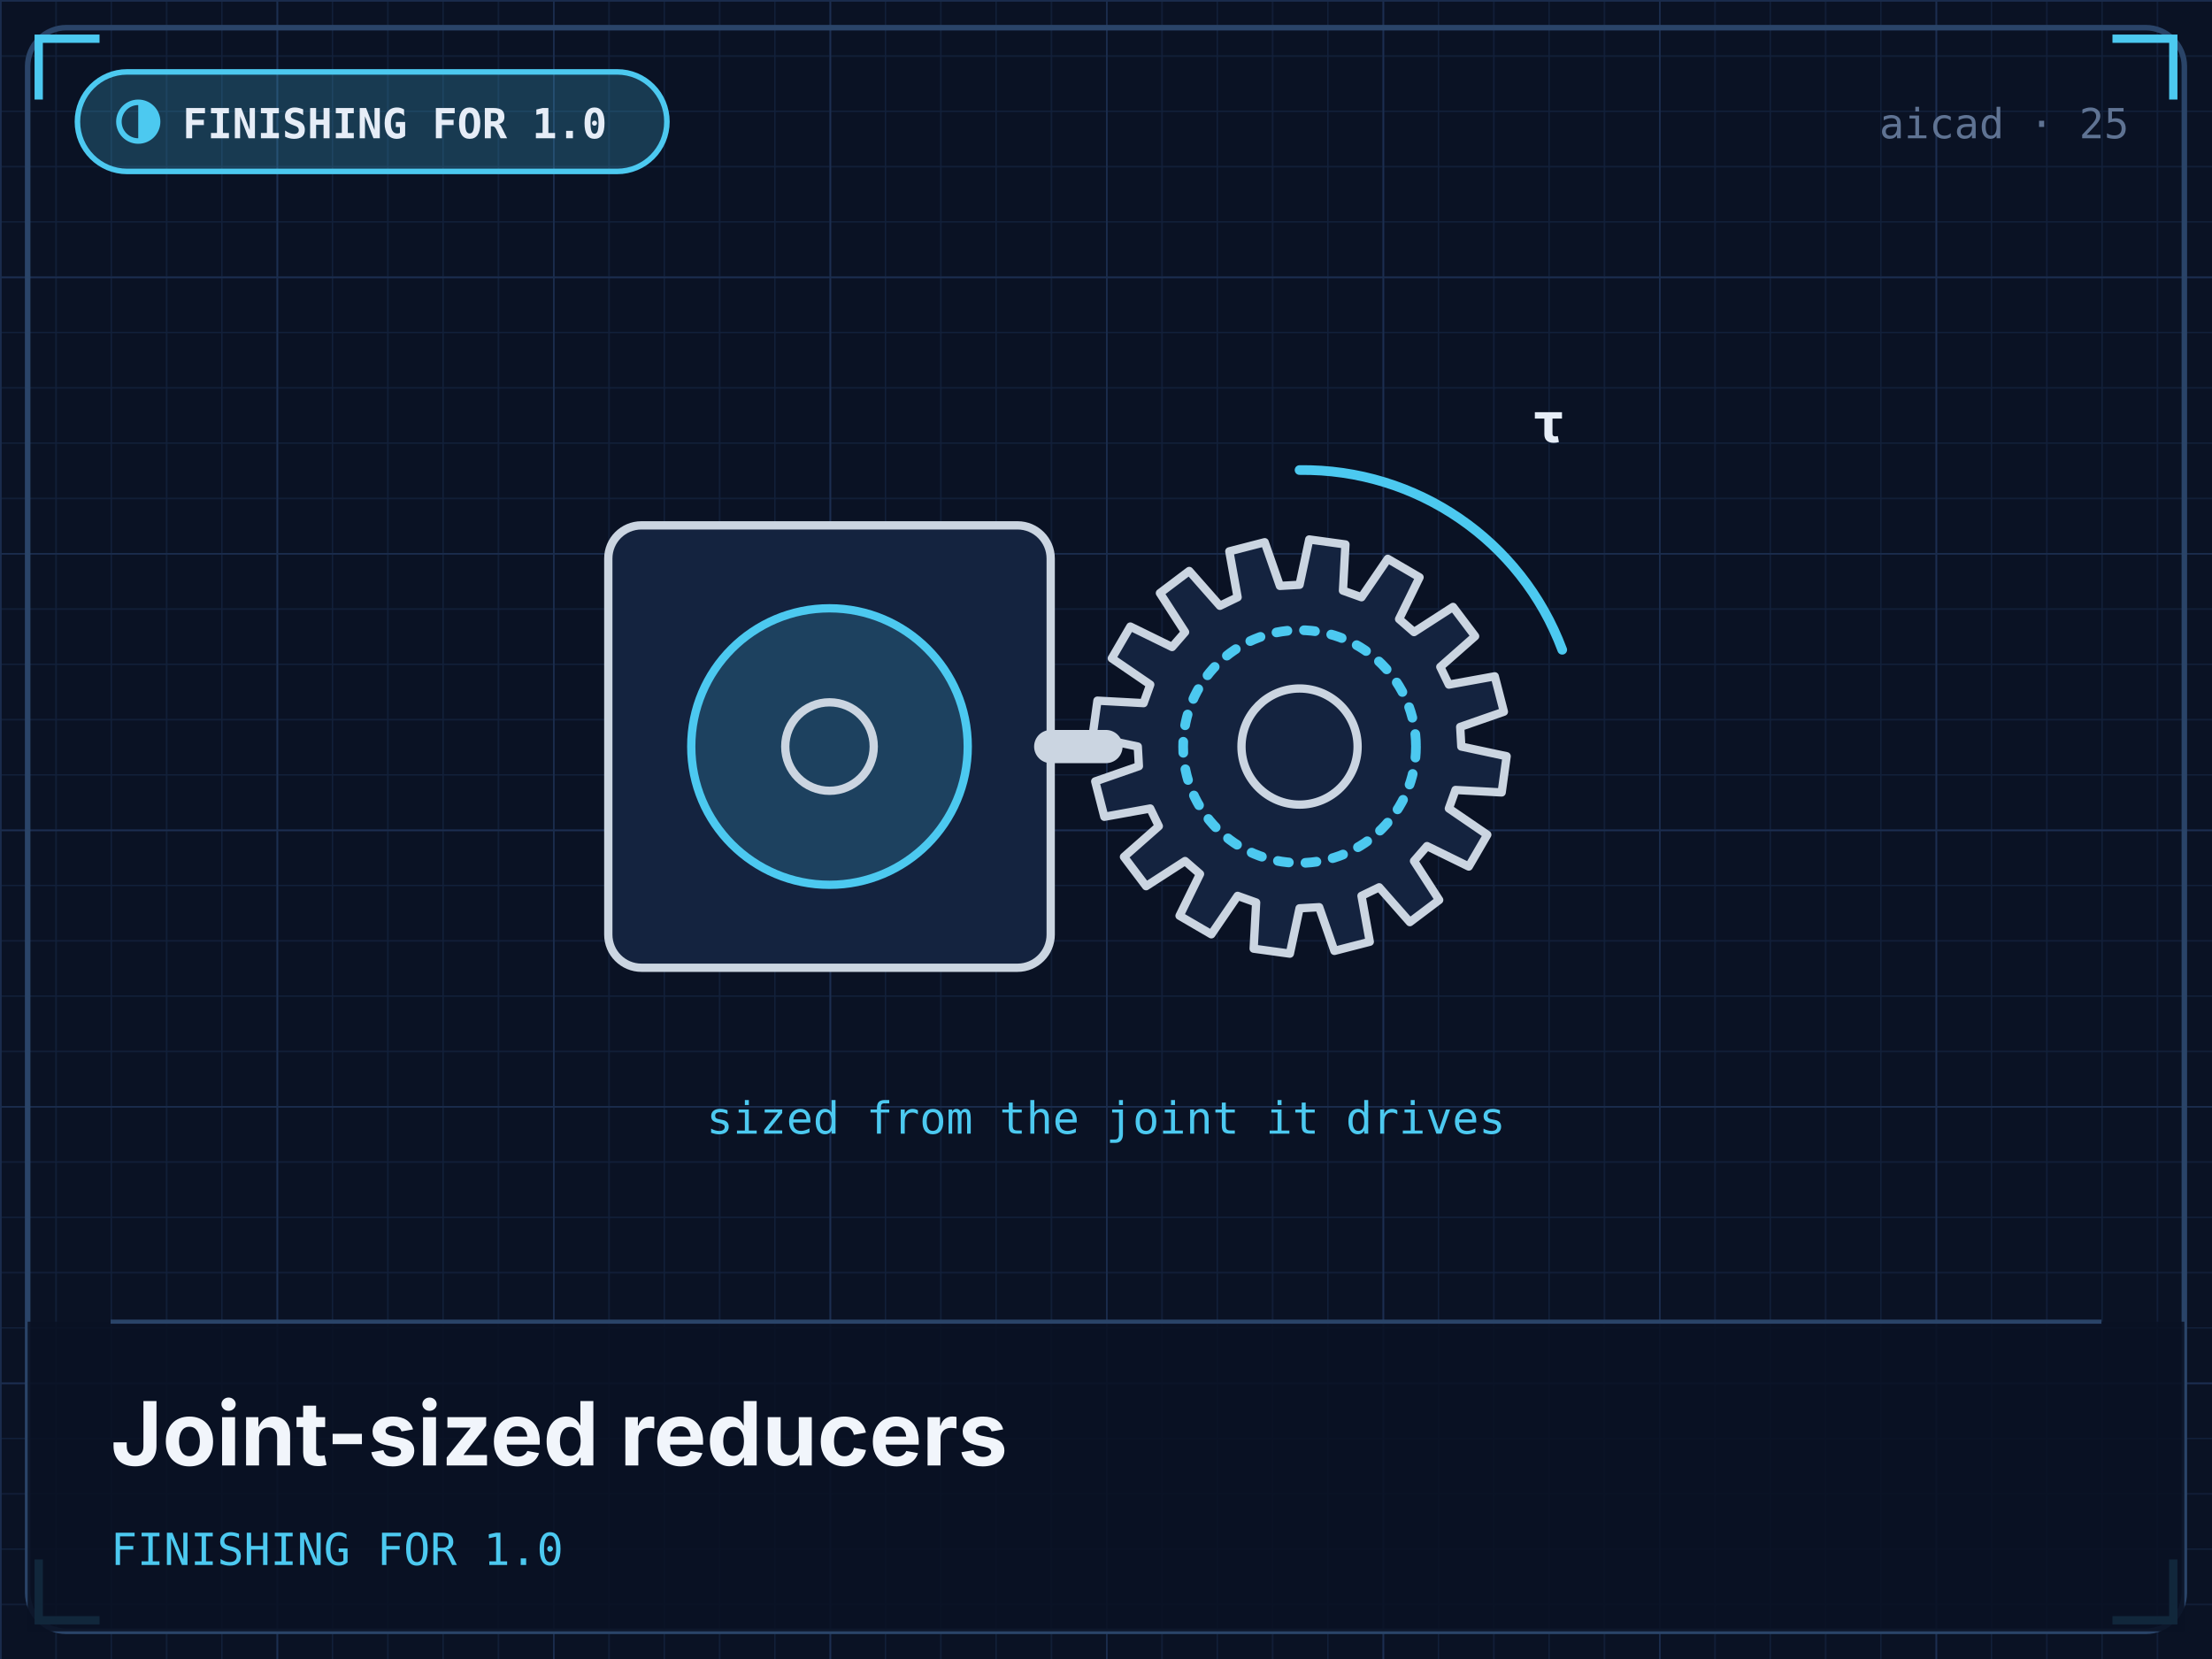
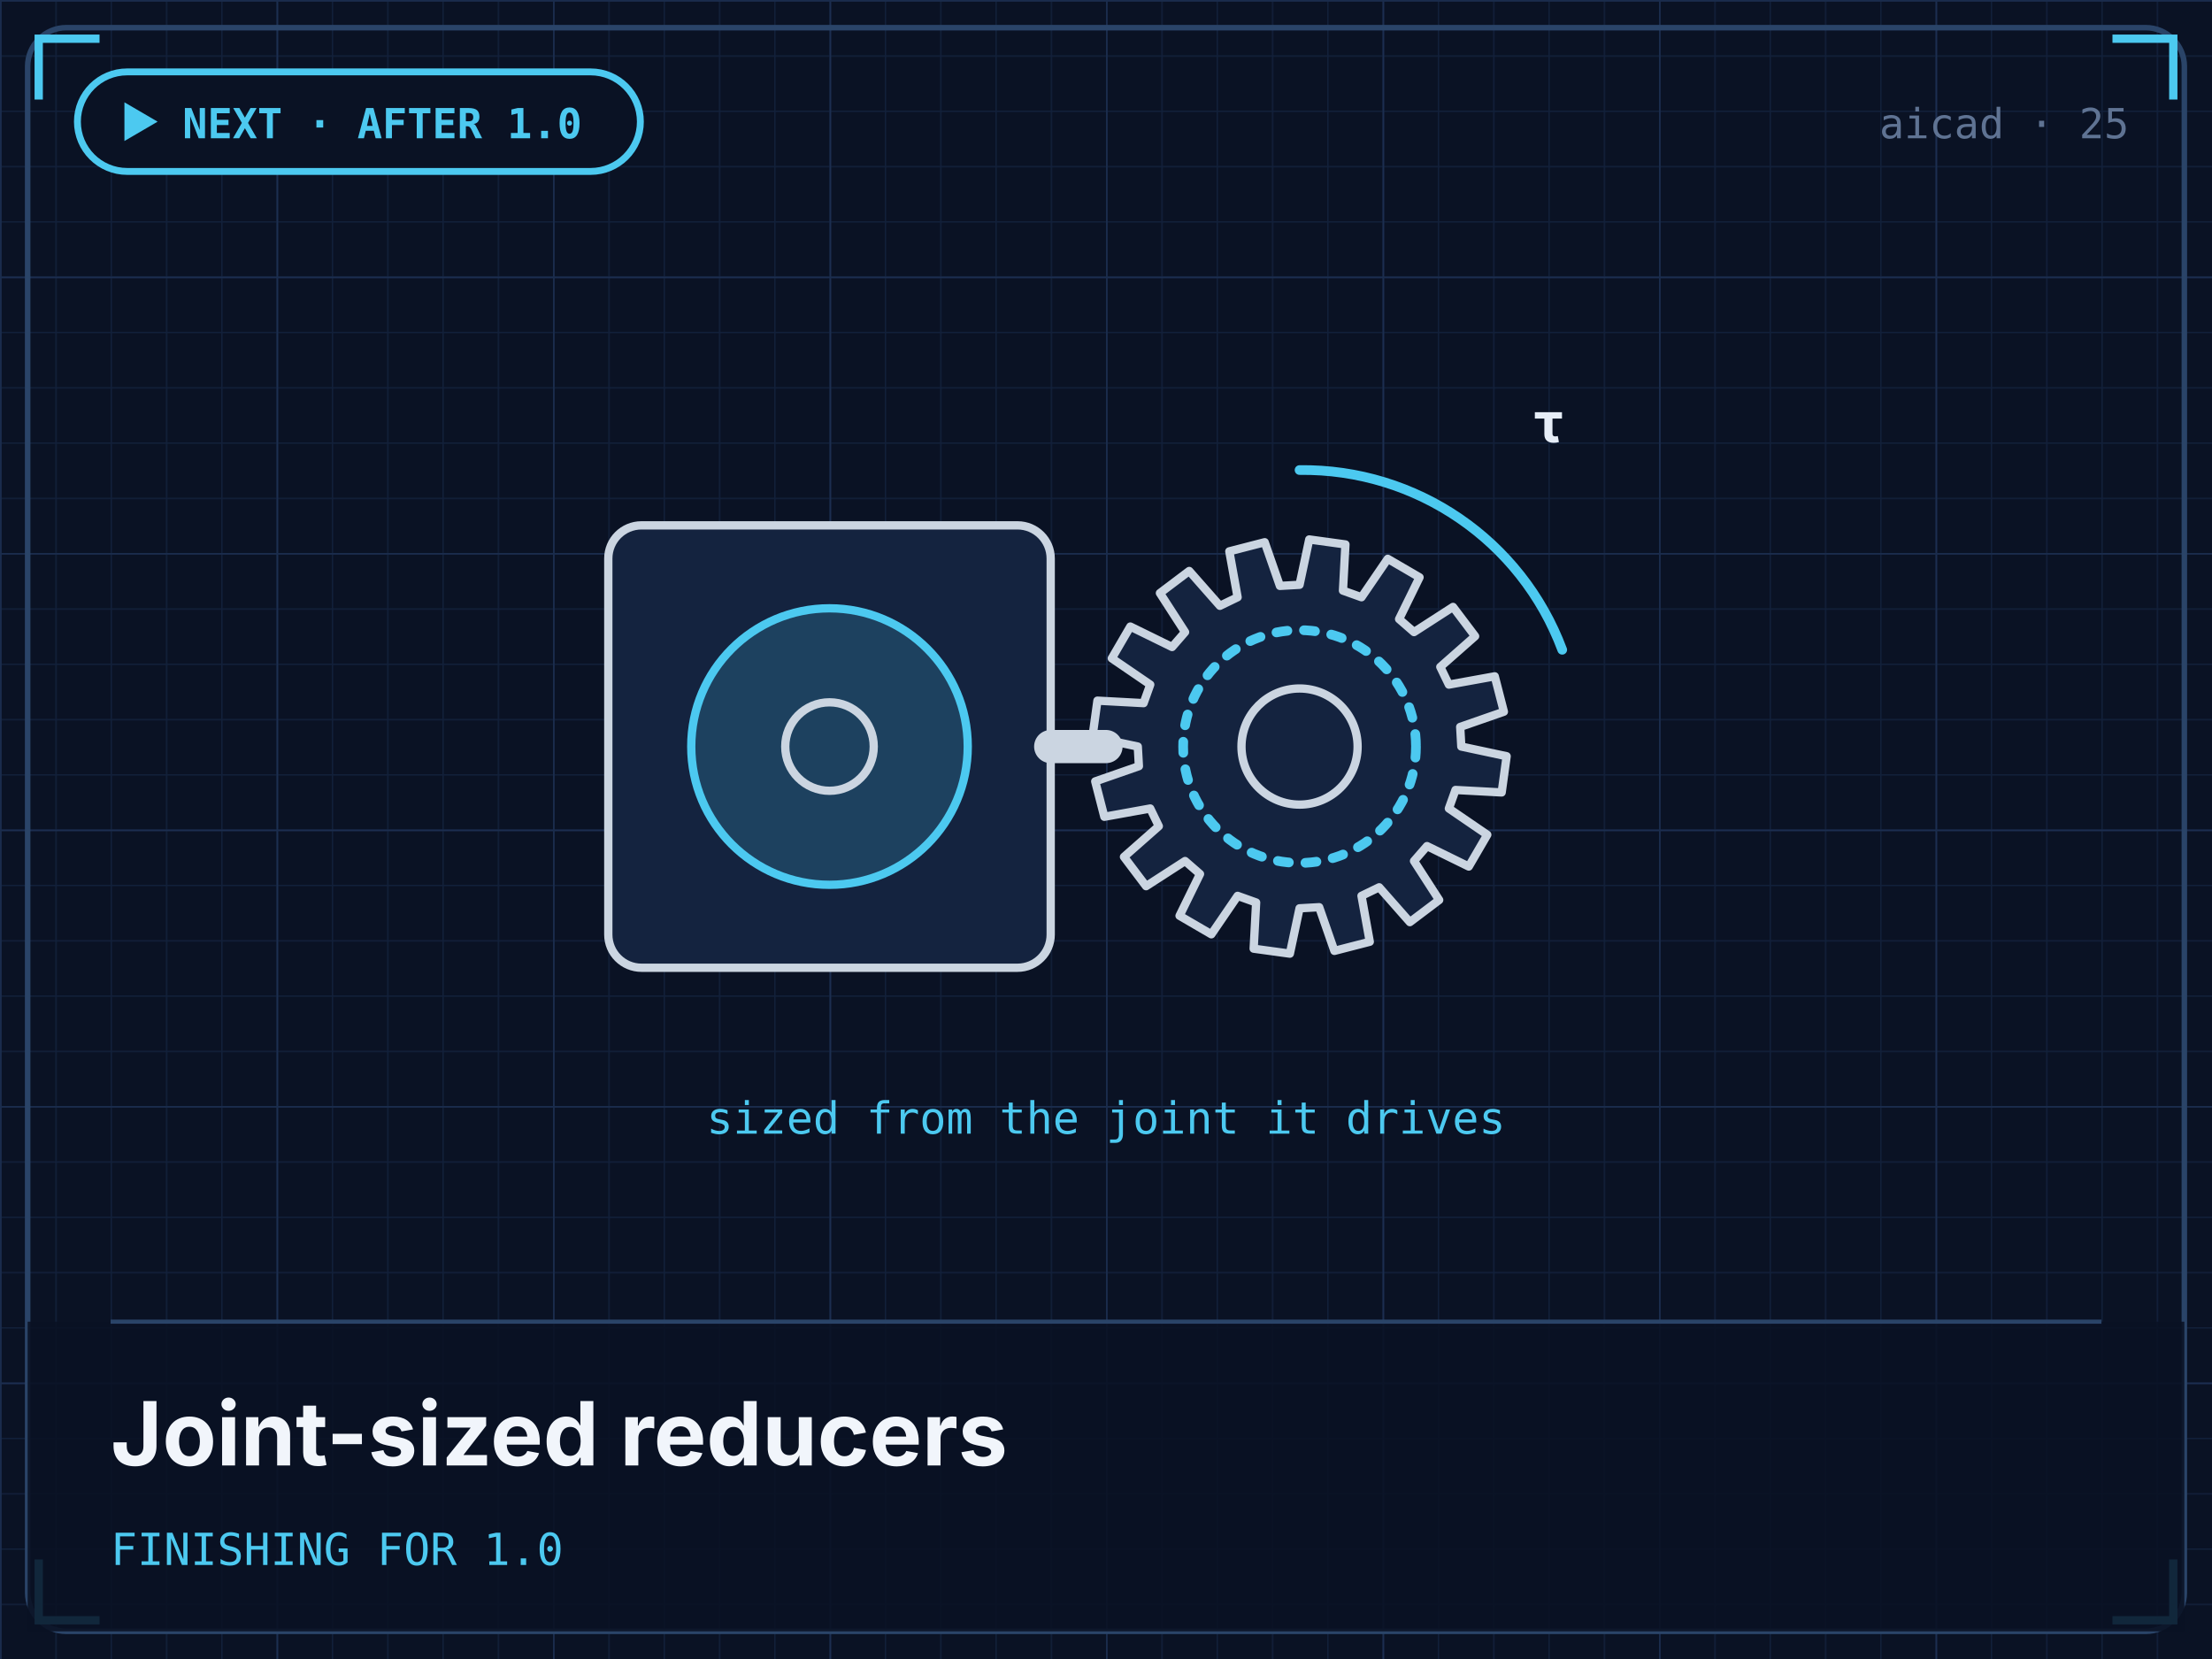
<svg xmlns="http://www.w3.org/2000/svg" width="800" height="600" viewBox="0 0 800 600" role="img" aria-label="Joint-sized reducers">
  <style>
.ln{fill:none;stroke:#e6edf7;stroke-width:3;stroke-linejoin:round;stroke-linecap:round}
.lf{fill:#14233f;stroke:#e6edf7;stroke-width:3;stroke-linejoin:round}
.lfi{fill:none;stroke:#14233f}
.lf2{fill:#0f1b33;stroke:#9fb3cf;stroke-width:2.5;stroke-linejoin:round}
.lf3{fill:#4cc9f0;fill-opacity:.35;stroke:#4cc9f0;stroke-width:3}
.fa{fill:#4cc9f0;fill-opacity:.18;stroke:#4cc9f0;stroke-width:3;stroke-linejoin:round}
.ac{fill:none;stroke:#4cc9f0;stroke-width:3.5;stroke-linecap:round;stroke-linejoin:round}
.ac-head{fill:#4cc9f0}
.af{fill:#4cc9f0}
.dm{stroke:#3a4d6b;stroke-width:2;fill:none}
.tl{fill:#e6edf7;font-family:'Inter','DejaVu Sans','Segoe UI',Arial,sans-serif;font-size:20px;font-weight:700}
.tm{fill:#4cc9f0;font-family:'JetBrains Mono','DejaVu Sans Mono',Consolas,monospace;font-size:16px}
.ts{fill:#9fb3cf;font-family:'Inter','DejaVu Sans','Segoe UI',Arial,sans-serif;font-size:14px}
.st-wip .lf,.st-wip .ln{stroke:#cbd5e1}
.st-next .lf{stroke:#4cc9f0;fill:#0f2440}
.st-next .ln{stroke:#4cc9f0}
.st-future .lf,.st-future .ln{stroke:#8aa0c0;stroke-dasharray:9 6}
.st-future .lf{fill:#101b31}
.st-future .lfi{stroke:#101b31;stroke-dasharray:none}
.st-next .lfi{stroke:#0f2440}
.st-future .lf2{stroke:#5f7393;stroke-dasharray:6 5}
.st-future .ac{stroke-opacity:.8}
.st-future .fa{fill-opacity:.09}
.mini text{display:none}
</style>
  <defs>
    <pattern id="gjointreducers" width="20" height="20" patternUnits="userSpaceOnUse">
      <path d="M20 0H0V20" fill="none" stroke="#12203a" stroke-width="1" />
    </pattern>
    <pattern id="Gjointreducers" width="100" height="100" patternUnits="userSpaceOnUse">
      <path d="M100 0H0V100" fill="none" stroke="#1a2c4c" stroke-width="1.2" />
    </pattern>
  </defs>
  <rect width="800" height="600" fill="#0a1224" />
  <rect width="800" height="600" fill="url(#gjointreducers)" />
  <rect width="800" height="600" fill="url(#Gjointreducers)" />
  <rect x="10" y="10" width="780" height="580" rx="14" fill="none" stroke="#2a4468" stroke-width="2" />
  <path d="M14,36 V14 H36" fill="none" stroke="#4cc9f0" stroke-width="3" />
  <path d="M786,36 V14 H764" fill="none" stroke="#4cc9f0" stroke-width="3" />
  <path d="M14,564 V586 H36" fill="none" stroke="#4cc9f0" stroke-width="3" />
  <path d="M786,564 V586 H764" fill="none" stroke="#4cc9f0" stroke-width="3" />
-   <rect x="28" y="26" width="213.2" height="36" rx="18" fill="#4cc9f0" fill-opacity=".22" stroke="#4cc9f0" stroke-width="2" />
-   <circle cx="50" cy="44" r="7" fill="none" stroke="#4cc9f0" stroke-width="2" />
-   <path d="M50,37 A7,7 0 0 1 50,51 Z" fill="#4cc9f0" />
-   <text x="66" y="50" fill="#e6edf7" font-family="'JetBrains Mono','DejaVu Sans Mono',Consolas,monospace" font-size="15" font-weight="700">FINISHING FOR 1.0</text>
+   <rect x="28" y="26" width="203.6" height="36" rx="18" fill="#0a1224" stroke="#4cc9f0" stroke-width="2.5" />
+   <path d="M45,37 L57,44 L45,51 Z" fill="#4cc9f0" />
+   <text x="66" y="50" fill="#4cc9f0" font-family="'JetBrains Mono','DejaVu Sans Mono',Consolas,monospace" font-size="15" font-weight="700">NEXT · AFTER 1.0</text>
  <text x="770" y="50" text-anchor="end" fill="#5f7393" font-family="'JetBrains Mono','DejaVu Sans Mono',Consolas,monospace" font-size="15">aicad · 25</text>
  <g class="st-wip">
    <rect class="lf" x="220" y="190" width="160" height="160" rx="12" />
    <circle class="fa" cx="300" cy="270" r="50" />
    <circle class="ln" cx="300" cy="270" r="16" />
    <g transform="rotate(0 470 270)">
      <path class="lf" d="M528.5,270.0 L544.9,273.5 L543.1,286.6 L526.4,285.7 L524.0,292.4 L537.9,301.9 L531.2,313.4 L516.1,306.0 L511.4,311.4 L520.5,325.5 L509.9,333.5 L498.8,320.9 L492.4,324.0 L495.4,340.6 L482.6,343.9 L477.1,328.1 L470.0,328.5 L466.5,344.9 L453.4,343.1 L454.3,326.4 L447.6,324.0 L438.1,337.9 L426.6,331.2 L434.0,316.1 L428.6,311.4 L414.5,320.5 L406.5,309.9 L419.1,298.8 L416.0,292.4 L399.4,295.4 L396.1,282.6 L411.9,277.1 L411.5,270.0 L395.1,266.5 L396.9,253.4 L413.6,254.3 L416.0,247.6 L402.1,238.1 L408.8,226.6 L423.9,234.0 L428.6,228.6 L419.5,214.5 L430.1,206.5 L441.2,219.1 L447.6,216.0 L444.6,199.4 L457.4,196.1 L462.9,211.9 L470.0,211.5 L473.5,195.1 L486.6,196.9 L485.7,213.6 L492.4,216.0 L501.9,202.1 L513.4,208.8 L506.0,223.9 L511.4,228.6 L525.5,219.5 L533.5,230.1 L520.9,241.2 L524.0,247.6 L540.6,244.6 L543.9,257.4 L528.1,262.9 Z" />
      <circle class="ln" cx="470" cy="270" r="21.0" />
      <circle class="ac" cx="470" cy="270" r="42.1" style="stroke-dasharray:4 6" />
    </g>
    <line class="ln" x1="380" y1="270" x2="400" y2="270" style="stroke-width:12" />
    <path class="ac" d="M470,170 A100,100 0 0 1 565,235" />
    <text class="tm" x="400" y="410" text-anchor="middle">sized from the joint it drives</text>
    <text class="tl" x="560" y="160" text-anchor="middle">τ</text>
  </g>
  <rect x="10" y="478" width="780" height="112" fill="#0a1224" fill-opacity=".88" />
  <line x1="40" y1="478" x2="760" y2="478" stroke="#2a4468" stroke-width="1.5" />
  <text x="40" y="530" fill="#f1f5fb" font-family="'Inter','DejaVu Sans','Segoe UI',Arial,sans-serif" font-size="32" font-weight="700">Joint-sized reducers</text>
  <text x="40" y="566" fill="#4cc9f0" font-family="'JetBrains Mono','DejaVu Sans Mono',Consolas,monospace" font-size="16">FINISHING FOR 1.0</text>
</svg>
